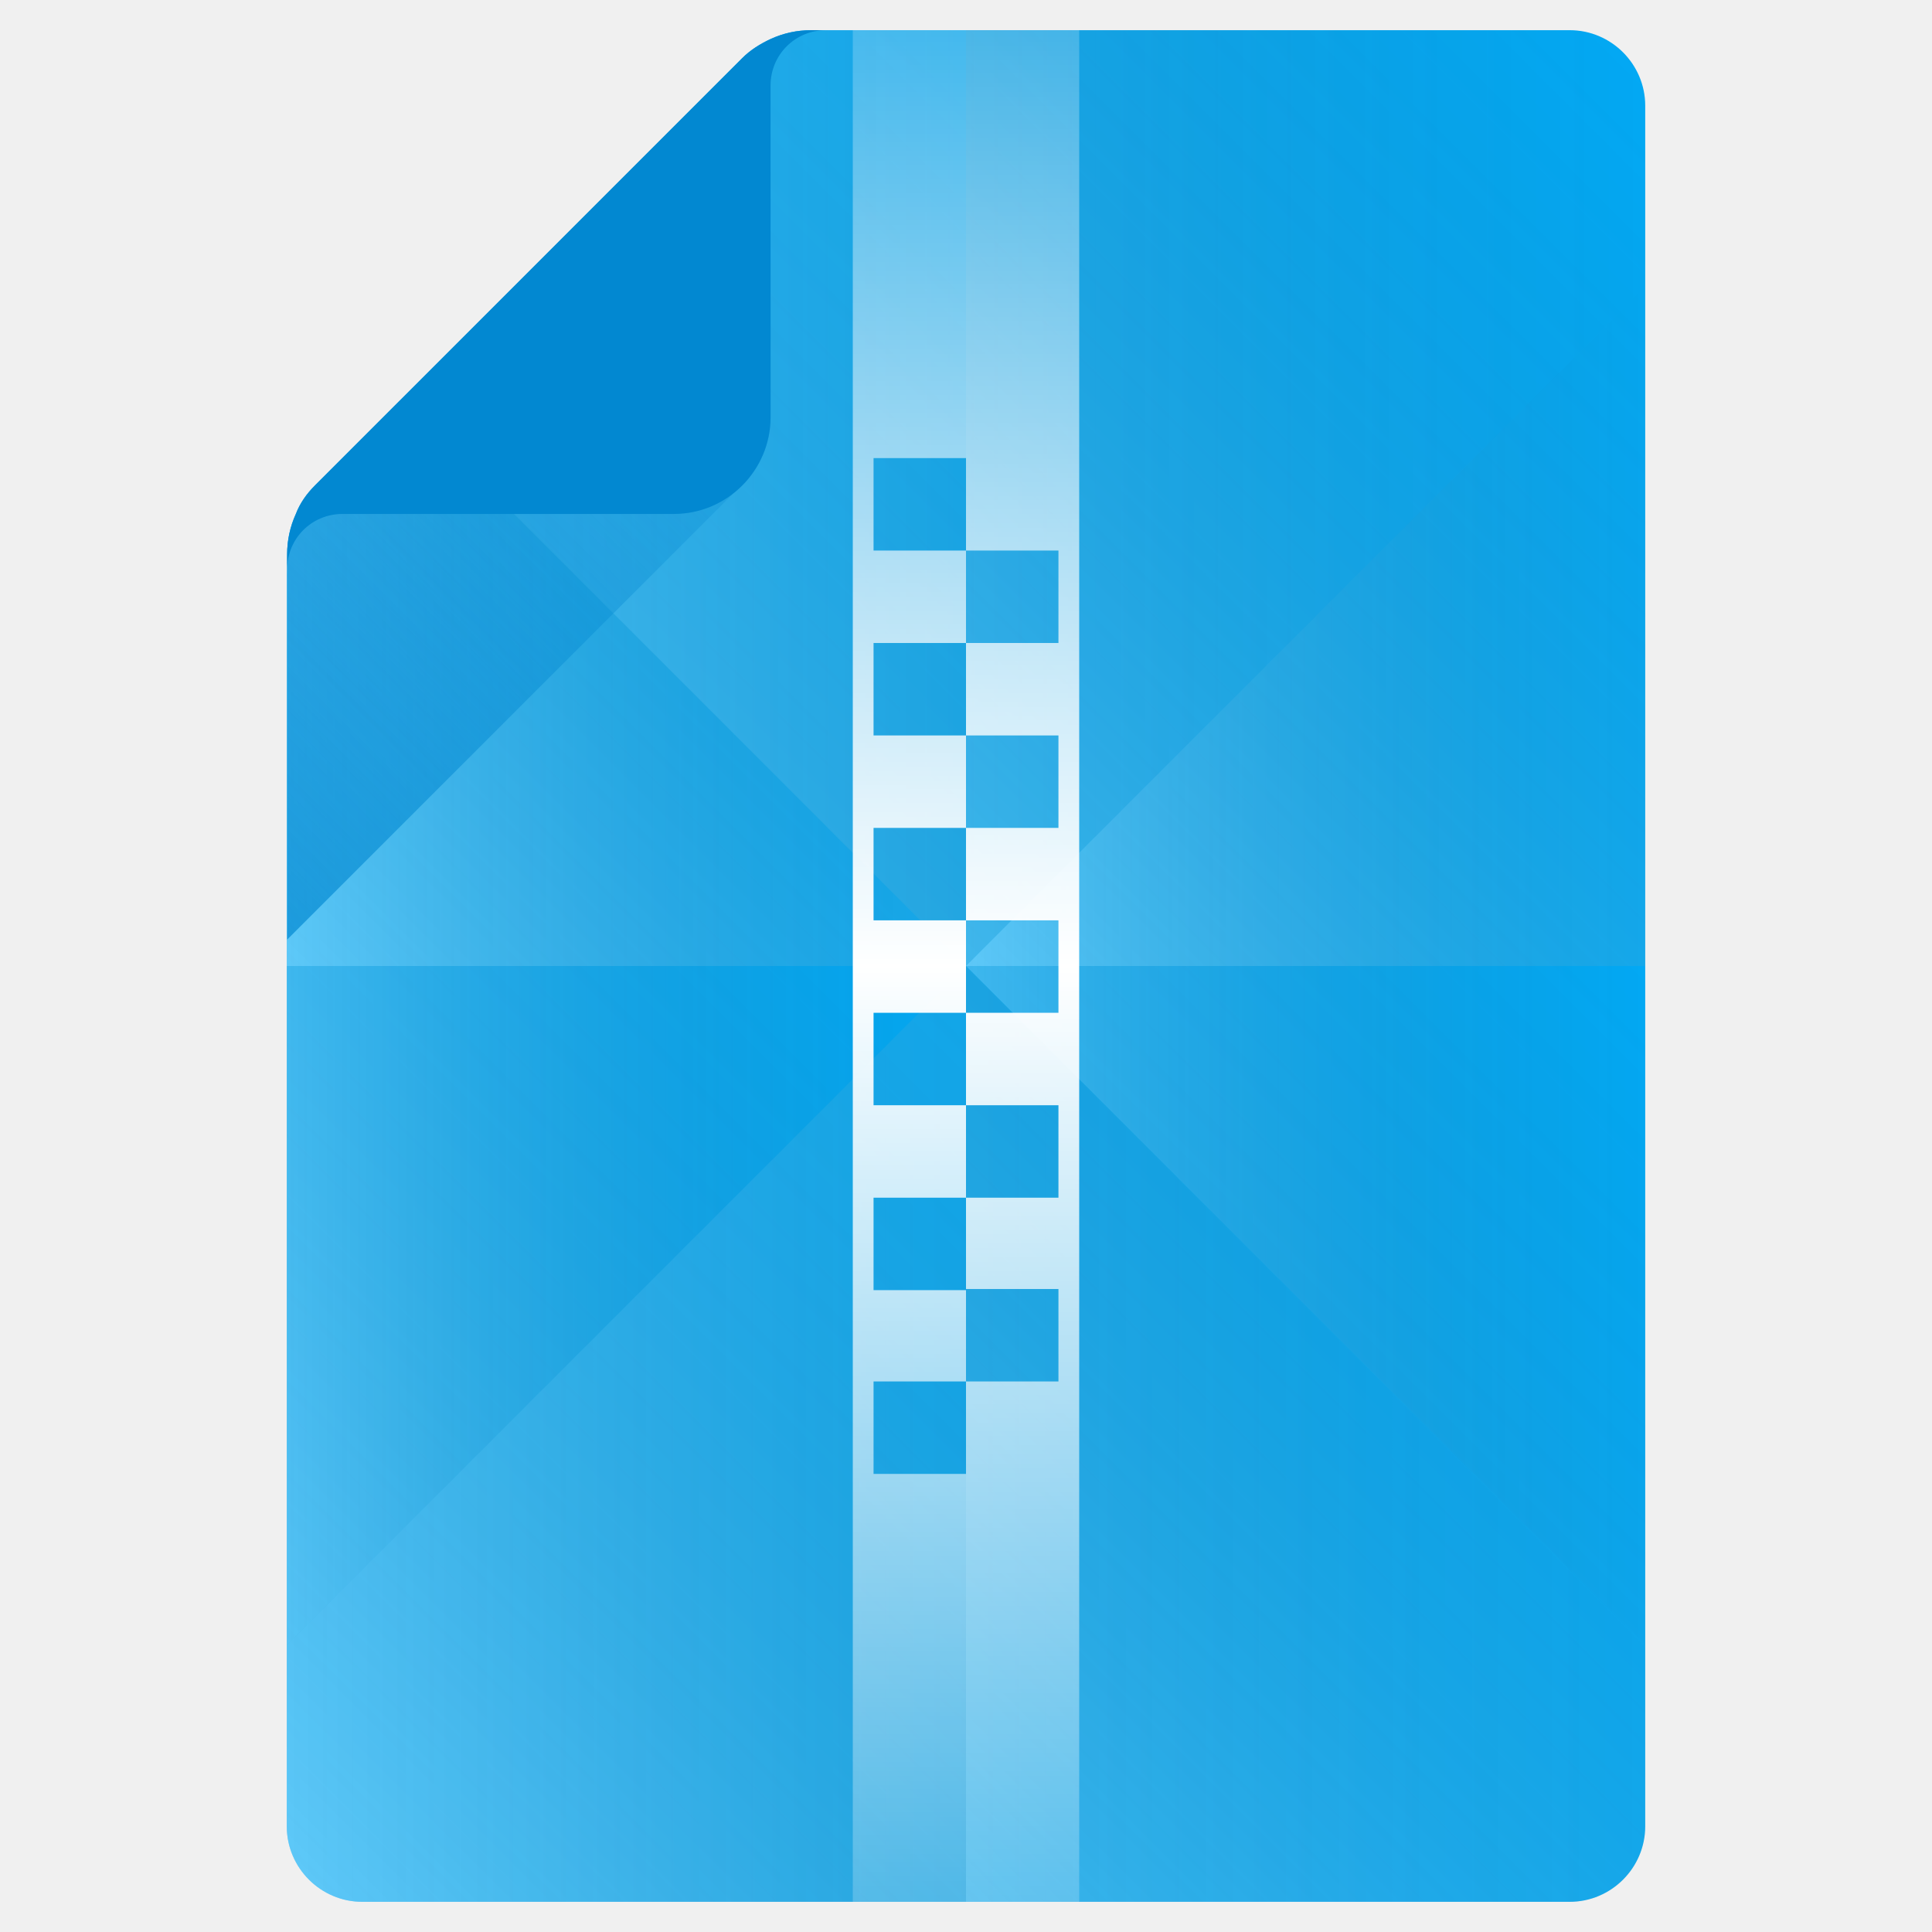
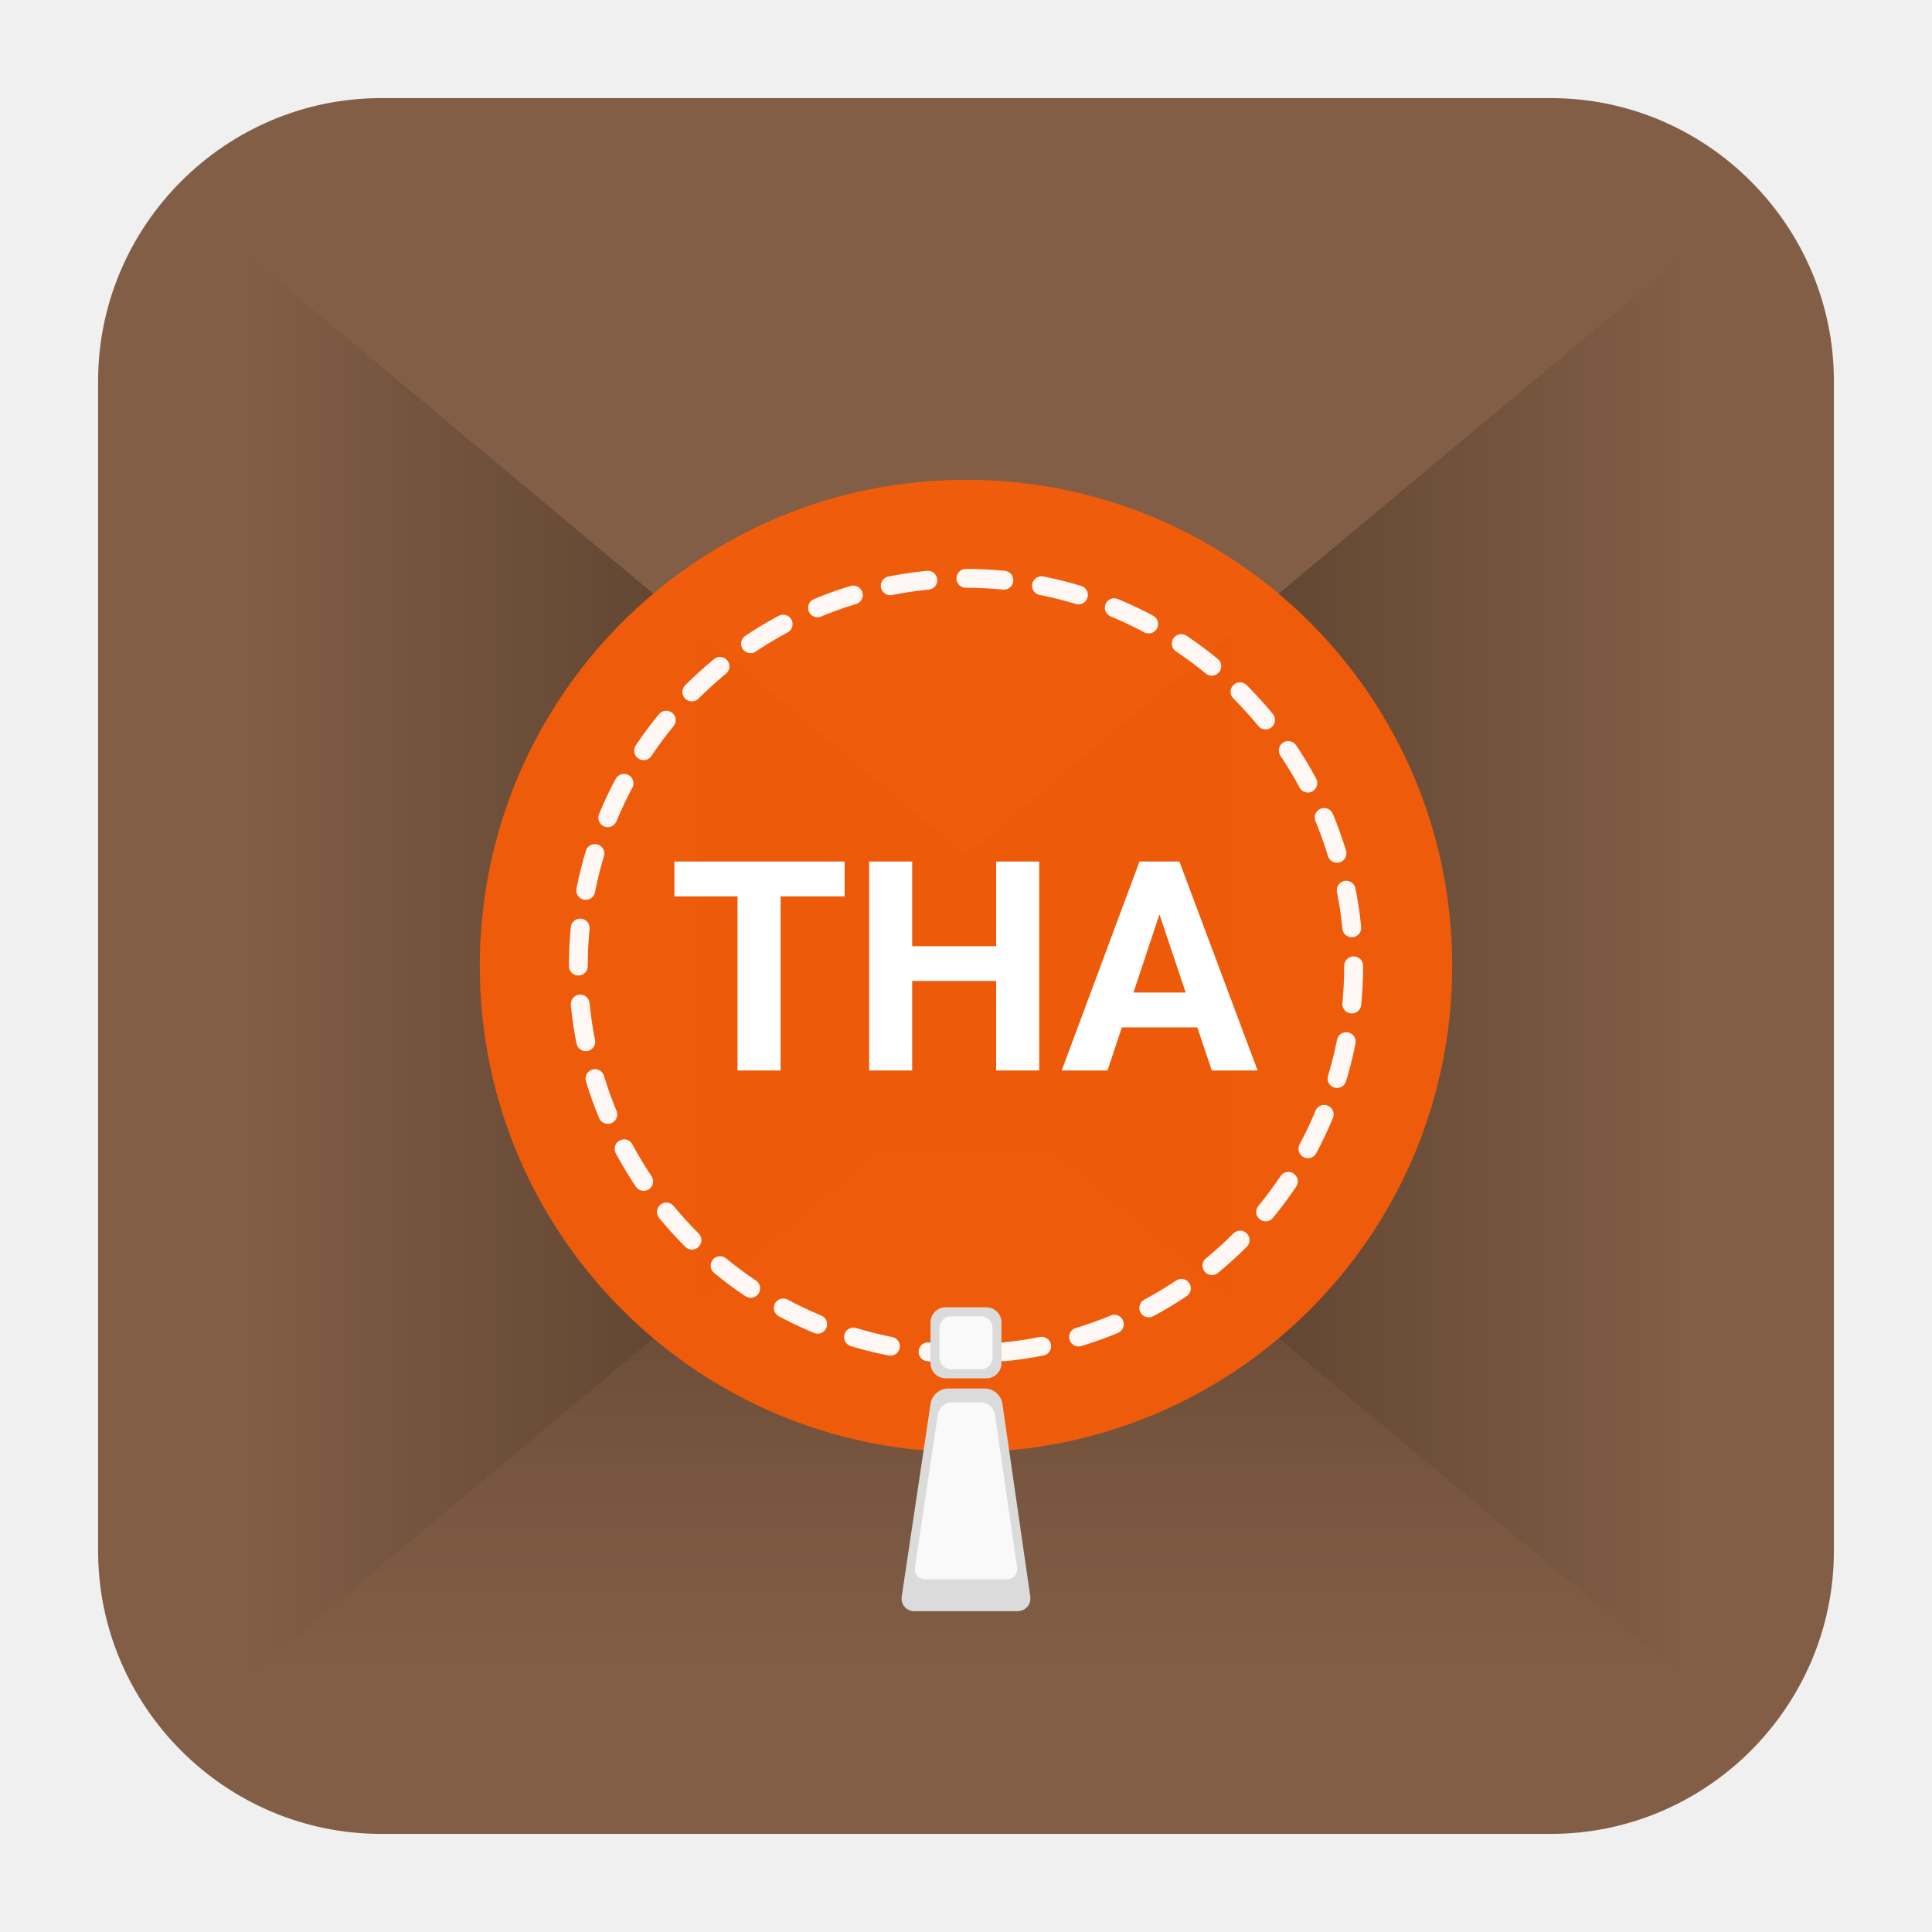
- <svg xmlns="http://www.w3.org/2000/svg" version="1.1" id="Layer_1" x="0px" y="0px" viewBox="0 0 512 512" enable-background="new 0 0 512 512" xml:space="preserve">
+ <svg xmlns="http://www.w3.org/2000/svg" version="1.1" id="Layer_2" x="0px" y="0px" viewBox="0 0 512 512" enable-background="new 0 0 512 512" xml:space="preserve">
+   <path fill="#825E46" d="M411,486H101c-41.25,0-75-33.75-75-75V101c0-41.25,33.75-75,75-75h310c41.25,0,75,33.75,75,75v310  C486,452.25,452.25,486,411,486z" />
  <g>
-     <path fill="#03A9F4" d="M416,8H219h-4.1c-3.7,0-7.3,0.8-10.6,2.3c-2.8,1.3-5.4,2.9-7.6,5.1L83.5,128.6c-2.2,2.2-4,4.7-5.1,7.6   c-1.5,3.3-2.3,6.9-2.3,10.6l-0.1,5.7V484c0,11,9,20,20,20h320c11,0,20-9,20-20V28C436,17,427,8,416,8z" />
-     <g>
-       <linearGradient id="SVGID_1_" gradientUnits="userSpaceOnUse" x1="91.025" y1="271.025" x2="305.025" y2="57.025">
-         <stop offset="0" style="stop-color:#FFFFFF;stop-opacity:0.2" />
-         <stop offset="1" style="stop-color:#231F20;stop-opacity:0" />
-       </linearGradient>
-       <path fill="url(#SVGID_1_)" d="M256,256V8h-37h-4.1c-3.7,0-7.3,0.8-10.6,2.3c-2.8,1.3-5.4,2.9-7.6,5.1L83.5,128.6    c-2.2,2.2-4,4.7-5.1,7.6c-1.5,3.3-2.3,6.9-2.3,10.6l-0.1,5.7V256H256z" />
-       <linearGradient id="SVGID_2_" gradientUnits="userSpaceOnUse" x1="239" y1="239" x2="447.125" y2="30.875">
-         <stop offset="0" style="stop-color:#FFFFFF;stop-opacity:0.2" />
-         <stop offset="1" style="stop-color:#231F20;stop-opacity:0" />
-       </linearGradient>
-       <path fill="url(#SVGID_2_)" d="M416,8H256v248h180V28C436,17,427,8,416,8z" />
-       <linearGradient id="SVGID_3_" gradientUnits="userSpaceOnUse" x1="64.875" y1="481.125" x2="273" y2="273">
-         <stop offset="0" style="stop-color:#FFFFFF;stop-opacity:0.2" />
-         <stop offset="1" style="stop-color:#231F20;stop-opacity:0" />
-       </linearGradient>
-       <path fill="url(#SVGID_3_)" d="M76,484c0,11,9,20,20,20h160V256H76V484z" />
-       <linearGradient id="SVGID_4_" gradientUnits="userSpaceOnUse" x1="236.062" y1="484.062" x2="450.062" y2="270.062">
-         <stop offset="0" style="stop-color:#FFFFFF;stop-opacity:0.2" />
-         <stop offset="1" style="stop-color:#231F20;stop-opacity:0" />
-       </linearGradient>
-       <path fill="url(#SVGID_4_)" d="M256,256v248h160c11,0,20-9,20-20V256H256z" />
-     </g>
-     <g>
-       <linearGradient id="SVGID_5_" gradientUnits="userSpaceOnUse" x1="76" y1="271.025" x2="256" y2="271.025">
-         <stop offset="0" style="stop-color:#FFFFFF;stop-opacity:0.2" />
-         <stop offset="1" style="stop-color:#231F20;stop-opacity:0" />
-       </linearGradient>
-       <path fill="url(#SVGID_5_)" d="M256,256L106,106l-22.5,22.5c-2.2,2.2-4,4.7-5.1,7.6c-1.5,3.3-2.3,6.9-2.3,10.6l-0.1,5.7V436    L256,256z" />
-       <linearGradient id="SVGID_6_" gradientUnits="userSpaceOnUse" x1="106.05" y1="132" x2="436" y2="132">
-         <stop offset="0" style="stop-color:#FFFFFF;stop-opacity:0.2" />
-         <stop offset="1" style="stop-color:#231F20;stop-opacity:0" />
-       </linearGradient>
-       <path fill="url(#SVGID_6_)" d="M256,256L436,76V28c0-11-9-20-20-20H219h-4.1c-3.7,0-7.3,0.8-10.6,2.3c-2.8,1.3-5.4,2.9-7.6,5.1    L106,106L256,256z" />
-       <linearGradient id="SVGID_7_" gradientUnits="userSpaceOnUse" x1="76" y1="380" x2="436" y2="380">
-         <stop offset="0" style="stop-color:#FFFFFF;stop-opacity:0.2" />
-         <stop offset="1" style="stop-color:#231F20;stop-opacity:0" />
-       </linearGradient>
-       <path fill="url(#SVGID_7_)" d="M436,484v-48L256,256L76,436v48c0,11,9,20,20,20h320C427,504,436,495,436,484z" />
-       <linearGradient id="SVGID_8_" gradientUnits="userSpaceOnUse" x1="256" y1="256" x2="436" y2="256">
-         <stop offset="0" style="stop-color:#FFFFFF;stop-opacity:0.2" />
-         <stop offset="1" style="stop-color:#231F20;stop-opacity:0" />
-       </linearGradient>
-       <polygon fill="url(#SVGID_8_)" points="436,436 436,76 256,256   " />
-     </g>
-     <linearGradient id="SVGID_9_" gradientUnits="userSpaceOnUse" x1="95.8" y1="-70.4" x2="462.7" y2="-437.3" gradientTransform="matrix(0.5 0 0 0.5 0 256)">
-       <stop offset="0" style="stop-color:#0288D1" />
-       <stop offset="1" style="stop-color:#0288D1;stop-opacity:0" />
+     <linearGradient id="SVGID_1_" gradientUnits="userSpaceOnUse" x1="256" y1="443.014" x2="256" y2="227.272">
+       <stop offset="0" style="stop-color:#825E46" />
+       <stop offset="0.329" style="stop-color:#73523C" />
+       <stop offset="0.962" style="stop-color:#4B3423" />
+       <stop offset="1" style="stop-color:#483221" />
    </linearGradient>
-     <path opacity="0.7" fill="url(#SVGID_9_)" enable-background="new    " d="M196.7,15.6L83.5,128.8c-2.2,2.2-4,4.7-5.1,7.6   c-1.5,3.3-2.3,6.9-2.3,10.6v102l120.6-120.6c4.9-4.9,7.6-11.3,7.6-18.1v-100C201.5,11.6,198.9,13.4,196.7,15.6z" />
-     <path fill="#0288D1" d="M214.9,8c-3.7,0-7.3,0.8-10.6,2.3c-2.8,1.3-5.4,2.9-7.6,5.1L83.5,128.6c-2.2,2.2-4,4.7-5.1,7.6   c-1.5,3.3-2.3,6.9-2.3,10.6v4.1c0-8.2,6.5-14.7,14.7-14.7h87.8c14.1,0,25.6-11.5,25.6-25.6V22.7c0-8.2,6.5-14.7,14.7-14.7H214.9z" />
+     <polygon fill="url(#SVGID_1_)" points="68.934,443.014 256,227.272 443.066,443.014  " />
+     <linearGradient id="SVGID_2_" gradientUnits="userSpaceOnUse" x1="220.708" y1="256" x2="447.57" y2="256">
+       <stop offset="0" style="stop-color:#483221" />
+       <stop offset="0.312" style="stop-color:#563D2A" />
+       <stop offset="0.902" style="stop-color:#7B5942" />
+       <stop offset="1" style="stop-color:#825E46" />
+     </linearGradient>
+     <polygon fill="url(#SVGID_2_)" points="447.57,445.439 220.708,256 447.57,66.561  " />
+     <linearGradient id="SVGID_3_" gradientUnits="userSpaceOnUse" x1="64.43" y1="256" x2="291.292" y2="256">
+       <stop offset="0" style="stop-color:#825E46" />
+       <stop offset="0.098" style="stop-color:#7B5942" />
+       <stop offset="0.688" style="stop-color:#563D2A" />
+       <stop offset="1" style="stop-color:#483221" />
+     </linearGradient>
+     <polygon fill="url(#SVGID_3_)" points="64.43,445.439 291.292,256 64.43,66.561  " />
  </g>
  <g display="none">
-     <rect x="231.5" y="107.4" display="inline" fill="#FFFFFF" width="24.5" height="24.5" />
-     <rect x="231.5" y="156.4" display="inline" fill="#FFFFFF" width="24.5" height="24.5" />
-     <rect x="231.5" y="205.4" display="inline" fill="#FFFFFF" width="24.5" height="24.5" />
-     <rect x="231.5" y="254.4" display="inline" fill="#FFFFFF" width="24.5" height="24.5" />
+     <g display="inline" opacity="0.95" enable-background="new    ">
+       <circle opacity="0.95" fill="#F45C08" enable-background="new    " cx="256" cy="250.081" r="129.794" />
+       <path fill="#FFFFFF" d="M253.249,352.989c-0.008,0-0.017,0-0.025,0c-3.367-0.033-6.762-0.127-10.088-0.279    c-1.399-0.063-2.482-1.25-2.418-2.649c0.064-1.4,1.229-2.492,2.65-2.418c3.266,0.149,6.599,0.241,9.906,0.273    c1.401,0.014,2.525,1.16,2.512,2.561C255.771,351.869,254.638,352.989,253.249,352.989z M265.239,352.852    c-1.361,0-2.488-1.081-2.533-2.452c-0.046-1.4,1.051-2.573,2.451-2.62c3.326-0.11,6.65-0.28,9.881-0.507    c1.401-0.095,2.61,0.955,2.708,2.353c0.098,1.397-0.956,2.61-2.353,2.708c-3.292,0.231-6.68,0.404-10.067,0.517    C265.296,352.852,265.268,352.852,265.239,352.852z M231.291,351.894c-0.078,0-0.156-0.003-0.235-0.011    c-3.416-0.314-6.794-0.698-10.04-1.138c-1.388-0.189-2.36-1.467-2.171-2.855c0.189-1.388,1.471-2.36,2.855-2.172    c3.173,0.432,6.477,0.806,9.821,1.115c1.395,0.128,2.421,1.363,2.293,2.757C233.693,350.906,232.587,351.894,231.291,351.894z     M287.151,351.215c-1.266,0-2.361-0.946-2.516-2.235c-0.166-1.391,0.826-2.653,2.217-2.82c3.344-0.4,6.631-0.872,9.77-1.402    c1.386-0.237,2.691,0.698,2.924,2.078c0.234,1.382-0.697,2.691-2.078,2.924c-3.22,0.544-6.59,1.027-10.014,1.438    C287.353,351.209,287.251,351.215,287.151,351.215z M209.534,348.793c-0.165,0-0.334-0.016-0.503-0.05    c-3.47-0.699-6.799-1.483-9.896-2.332c-1.351-0.371-2.146-1.767-1.775-3.117c0.371-1.351,1.769-2.143,3.117-1.775    c2.985,0.818,6.199,1.576,9.555,2.251c1.373,0.276,2.262,1.614,1.986,2.987C211.776,347.962,210.717,348.793,209.534,348.793z     M308.789,347.387c-1.14,0-2.177-0.775-2.461-1.932c-0.334-1.36,0.497-2.735,1.858-3.068c3.344-0.821,6.502-1.735,9.388-2.714    c1.329-0.452,2.766,0.26,3.217,1.586s-0.26,2.767-1.586,3.217c-3.023,1.026-6.323,1.981-9.808,2.837    C309.193,347.362,308.989,347.387,308.789,347.387z M188.448,342.678c-0.323,0-0.651-0.062-0.968-0.193    c-3.53-1.46-6.654-3.065-9.286-4.773c-1.175-0.762-1.51-2.333-0.748-3.508c0.762-1.176,2.334-1.509,3.508-0.748    c2.373,1.539,5.221,2.999,8.465,4.341c1.294,0.536,1.91,2.019,1.374,3.313C190.388,342.087,189.444,342.678,188.448,342.678z     M329.406,339.911c-0.9,0-1.772-0.48-2.231-1.326c-0.668-1.232-0.212-2.771,1.018-3.44c3.085-1.675,5.608-3.484,7.498-5.373    c0.991-0.991,2.596-0.991,3.587,0c0.991,0.991,0.991,2.596,0,3.587c-2.235,2.235-5.15,4.336-8.663,6.245    C330.23,339.812,329.815,339.911,329.406,339.911z M171.032,329.843c-0.809,0-1.604-0.385-2.095-1.104    c-1.773-2.591-3.44-5.693-4.954-9.222c-0.552-1.288,0.043-2.779,1.331-3.332c1.288-0.55,2.778,0.044,3.331,1.331    c1.385,3.227,2.892,6.04,4.479,8.358c0.791,1.156,0.495,2.735-0.66,3.526C172.024,329.7,171.526,329.843,171.032,329.843z     M344.18,324.313c-0.379,0-0.765-0.086-1.128-0.267c-1.254-0.624-1.766-2.146-1.141-3.4c1.305-2.623,2.535-5.626,3.657-8.926    c0.452-1.326,1.892-2.038,3.218-1.585c1.327,0.451,2.036,1.891,1.585,3.218c-1.195,3.513-2.514,6.727-3.919,9.552    C346.009,323.797,345.112,324.313,344.18,324.313z M162.372,309.739c-1.106,0-2.123-0.729-2.439-1.847    c-0.872-3.081-1.68-6.407-2.401-9.885c-0.284-1.372,0.597-2.715,1.969-2.999c1.369-0.281,2.714,0.597,2.998,1.969    c0.697,3.36,1.476,6.568,2.315,9.534c0.382,1.347-0.402,2.749-1.75,3.131C162.833,309.707,162.601,309.739,162.372,309.739z     M351.217,303.533c-0.189,0-0.381-0.022-0.574-0.066c-1.365-0.316-2.215-1.678-1.899-3.043c0.705-3.047,1.351-6.293,1.92-9.652    c0.235-1.38,1.545-2.311,2.925-2.077c1.381,0.234,2.31,1.544,2.077,2.925c-0.586,3.457-1.251,6.804-1.98,9.947    C353.414,302.741,352.371,303.533,351.217,303.533z M157.977,288.212c-1.244,0-2.33-0.915-2.509-2.183    c-0.456-3.238-0.853-6.614-1.182-10.037c-0.134-1.395,0.888-2.633,2.283-2.767c1.395-0.13,2.633,0.888,2.767,2.282    c0.322,3.349,0.71,6.651,1.155,9.815c0.195,1.387-0.771,2.67-2.158,2.865C158.213,288.204,158.094,288.212,157.977,288.212z     M354.82,281.856c-0.093,0-0.188-0.005-0.283-0.016c-1.392-0.155-2.396-1.409-2.24-2.801c0.357-3.209,0.656-6.523,0.89-9.851    c0.098-1.398,1.305-2.452,2.709-2.352c1.397,0.099,2.45,1.311,2.352,2.709c-0.239,3.395-0.545,6.778-0.91,10.055    C357.194,280.897,356.095,281.856,354.82,281.856z M155.947,266.326c-1.344,0-2.465-1.055-2.531-2.412    c-0.163-3.321-0.269-6.712-0.314-10.077c-0.018-1.401,1.102-2.551,2.503-2.57c0.011,0,0.023,0,0.034,0    c1.386,0,2.518,1.114,2.536,2.503c0.044,3.305,0.147,6.635,0.308,9.895c0.069,1.399-1.01,2.589-2.409,2.658    C156.031,266.325,155.989,266.326,155.947,266.326z M356.291,259.924c-0.022,0-0.045,0-0.067-0.001    c-1.4-0.037-2.506-1.201-2.469-2.602c0.062-2.397,0.094-4.833,0.094-7.241c0.001-0.89-0.003-1.776-0.012-2.662    c-0.014-1.401,1.111-2.548,2.511-2.562c0.009,0,0.018,0,0.027,0c1.389,0,2.522,1.119,2.535,2.511    c0.009,0.905,0.013,1.81,0.012,2.716c0,2.448-0.033,4.929-0.096,7.37C358.79,258.832,357.662,259.924,356.291,259.924z     M155.736,244.346c-0.025,0-0.051-0.001-0.076-0.001c-1.4-0.041-2.502-1.21-2.461-2.61c0.1-3.373,0.261-6.763,0.481-10.075    c0.093-1.398,1.306-2.454,2.699-2.363c1.398,0.093,2.456,1.301,2.363,2.699c-0.216,3.25-0.375,6.577-0.472,9.889    C158.23,243.259,157.103,244.346,155.736,244.346z M355.999,237.945c-1.34,0-2.459-1.049-2.53-2.402    c-0.177-3.337-0.416-6.658-0.71-9.87c-0.128-1.395,0.9-2.63,2.295-2.757c1.392-0.12,2.63,0.9,2.756,2.295    c0.3,3.276,0.544,6.662,0.724,10.064c0.074,1.398-0.999,2.593-2.398,2.667C356.09,237.944,356.045,237.945,355.999,237.945z     M157.293,222.421c-0.097,0-0.195-0.005-0.294-0.017c-1.392-0.161-2.389-1.419-2.229-2.81c0.395-3.426,0.863-6.796,1.391-10.017    c0.226-1.383,1.529-2.321,2.913-2.094c1.383,0.226,2.32,1.531,2.094,2.913c-0.515,3.143-0.971,6.433-1.358,9.779    C159.661,221.468,158.564,222.421,157.293,222.421z M353.881,216.07c-1.239,0-2.323-0.909-2.507-2.172    c-0.49-3.367-1.052-6.636-1.67-9.715c-0.275-1.374,0.614-2.71,1.987-2.986c1.375-0.271,2.711,0.614,2.986,1.987    c0.636,3.168,1.214,6.526,1.716,9.983c0.202,1.386-0.758,2.673-2.144,2.875C354.126,216.061,354.002,216.07,353.881,216.07z     M161.006,200.764c-0.195,0-0.393-0.022-0.591-0.07c-1.362-0.325-2.203-1.693-1.879-3.056c0.831-3.486,1.758-6.791,2.754-9.823    c0.437-1.332,1.872-2.058,3.201-1.618c1.331,0.437,2.056,1.87,1.618,3.201c-0.952,2.9-1.84,6.068-2.639,9.418    C163.193,199.98,162.154,200.764,161.006,200.764z M349.358,194.571c-1.099,0-2.111-0.719-2.434-1.827    c-0.97-3.328-2.04-6.416-3.18-9.18c-0.535-1.294,0.081-2.778,1.376-3.312c1.3-0.534,2.779,0.083,3.312,1.377    c1.21,2.931,2.341,6.193,3.363,9.695c0.391,1.344-0.38,2.753-1.725,3.145C349.832,194.539,349.593,194.571,349.358,194.571z     M168.252,180.065c-0.394,0-0.794-0.092-1.167-0.286c-1.243-0.645-1.727-2.177-1.081-3.42c1.828-3.521,3.842-6.479,5.982-8.792    c0.952-1.027,2.556-1.089,3.585-0.139c1.028,0.952,1.09,2.556,0.139,3.585c-1.833,1.981-3.584,4.566-5.205,7.684    C170.054,179.566,169.169,180.065,168.252,180.065z M340.417,174.603c-0.786,0-1.56-0.364-2.056-1.049    c-0.863-1.191-1.762-2.256-2.67-3.164c-1.077-1.077-2.369-2.137-3.841-3.149c-1.154-0.793-1.448-2.372-0.654-3.527    c0.795-1.155,2.373-1.447,3.527-0.653c1.728,1.187,3.26,2.446,4.556,3.742c1.097,1.097,2.171,2.367,3.19,3.776    c0.822,1.134,0.569,2.72-0.566,3.542C341.453,174.447,340.933,174.603,340.417,174.603z M183.514,164.84    c-0.917,0-1.803-0.499-2.255-1.371c-0.644-1.244-0.158-2.774,1.086-3.419c2.794-1.447,5.997-2.807,9.517-4.042    c1.322-0.465,2.77,0.232,3.233,1.554c0.464,1.322-0.232,2.769-1.554,3.233c-3.297,1.157-6.279,2.422-8.864,3.76    C184.305,164.748,183.907,164.84,183.514,164.84z M322.657,162.195c-0.313,0-0.631-0.058-0.939-0.181    c-2.783-1.111-5.885-2.153-9.22-3.099c-1.347-0.382-2.13-1.785-1.748-3.132c0.382-1.347,1.782-2.131,3.133-1.748    c3.501,0.994,6.77,2.093,9.716,3.269c1.301,0.519,1.935,1.994,1.416,3.296C324.618,161.59,323.665,162.195,322.657,162.195z     M204.214,157.606c-1.148,0-2.188-0.784-2.466-1.949c-0.324-1.363,0.517-2.731,1.88-3.055c3.136-0.747,6.482-1.431,9.942-2.034    c1.386-0.238,2.694,0.684,2.934,2.063c0.24,1.38-0.684,2.694-2.063,2.934c-3.359,0.585-6.602,1.248-9.638,1.971    C204.605,157.584,204.408,157.606,204.214,157.606z M301.525,156.254c-0.161,0-0.325-0.015-0.489-0.048    c-3.091-0.603-6.363-1.15-9.724-1.624c-1.387-0.196-2.352-1.479-2.157-2.866c0.195-1.387,1.472-2.347,2.866-2.157    c3.448,0.486,6.809,1.048,9.988,1.668c1.374,0.269,2.271,1.601,2.003,2.975C303.775,155.414,302.714,156.254,301.525,156.254z     M225.872,153.899c-1.271,0-2.368-0.953-2.517-2.247c-0.161-1.392,0.838-2.649,2.23-2.809c3.269-0.376,6.652-0.695,10.053-0.946    c1.402-0.109,2.613,0.946,2.716,2.343c0.103,1.397-0.946,2.613-2.343,2.716c-3.333,0.246-6.646,0.558-9.847,0.926    C226.067,153.894,225.969,153.899,225.872,153.899z M279.755,153.253c-0.074,0-0.15-0.003-0.225-0.01    c-3.23-0.284-6.552-0.512-9.874-0.676c-1.399-0.069-2.477-1.26-2.408-2.659c0.069-1.399,1.268-2.485,2.659-2.408    c3.385,0.168,6.773,0.4,10.066,0.69c1.396,0.123,2.427,1.353,2.305,2.749C282.162,152.259,281.055,153.253,279.755,153.253z     M247.796,152.351c-1.366,0-2.494-1.087-2.534-2.462c-0.041-1.4,1.061-2.569,2.461-2.61c3.322-0.097,6.716-0.135,10.083-0.115    c1.401,0.008,2.529,1.15,2.522,2.551c-0.008,1.396-1.142,2.522-2.536,2.522c-0.005,0-0.01,0-0.015,0    c-3.31-0.019-6.642,0.018-9.904,0.113C247.847,152.35,247.822,152.351,247.796,152.351z" />
+     </g>
    <g display="inline">
-       <rect x="256" y="131.9" fill="#FFFFFF" width="24.5" height="24.5" />
-       <rect x="256" y="180.9" fill="#FFFFFF" width="24.5" height="24.5" />
-       <rect x="256" y="229.9" fill="#FFFFFF" width="24.5" height="24.5" />
-       <rect x="256" y="278.9" fill="#FFFFFF" width="24.5" height="24.5" />
-     </g>
-     <rect x="231.5" y="303.4" display="inline" fill="#FFFFFF" width="24.5" height="24.5" />
-     <rect x="256" y="327.6" display="inline" fill="#FFFFFF" width="24.5" height="24.5" />
-     <rect x="231.5" y="352.1" display="inline" fill="#FFFFFF" width="24.5" height="24.5" />
-   </g>
-   <rect x="226" y="8" display="none" fill="#FFFFFF" width="60" height="496" />
-   <linearGradient id="SVGID_10_" gradientUnits="userSpaceOnUse" x1="256" y1="504" x2="256" y2="8">
-     <stop offset="0" style="stop-color:#FFFFFF;stop-opacity:0.2" />
-     <stop offset="0.5" style="stop-color:#FFFFFF" />
-     <stop offset="1" style="stop-color:#FFFFFF;stop-opacity:0.2" />
-   </linearGradient>
-   <path fill="url(#SVGID_10_)" d="M226,8v496h60V8H226z M280.5,170.4H256v24.5h24.5v24.5H256v24.5h24.5v24.5H256v24.5h24.5v24.5H256  v24.2h24.5v24.5H256v24.5h-24.5v-24.5H256v-24.2h-24.5v-24.5H256v-24.5h-24.5v-24.5H256v-24.5h-24.5v-24.5H256v-24.5h-24.5v-24.5  H256v-24.5h-24.5v-24.5H256v24.5h24.5V170.4z" />
-   <g id="g108" display="none">
-     <g id="g146" transform="translate(270.7294,111.5949)" display="inline">
-       <path id="path148" fill="#DBDBDB" d="M4,376.9c0.4,2.4-1.4,4.4-3.8,4.4h-29.8c-2.4,0-4.1-2-3.8-4.4l8.4-56.1    c0.4-2.4,2.6-4.4,5.1-4.4h10.8c2.4,0,4.7,1.9,5,4.4L4,376.9z" />
-     </g>
-     <g id="g150" transform="translate(264.1354,165.0223)" display="inline">
-       <path id="path152" fill="#DBDBDB" d="M2.2,255.7c0,2.4-2,4.4-4.4,4.4H-14c-2.4,0-4.4-2-4.4-4.4v-11.9c0-2.4,2-4.4,4.4-4.4h11.9    c2.4,0,4.4,2,4.4,4.4v11.9H2.2z" />
-     </g>
-     <g id="g154" transform="translate(262.0619,166.2135)" display="inline">
-       <path id="path156" fill="#F9F9F9" d="M1.7,253c0,1.8-1.4,3.2-3.2,3.2h-8.9c-1.8,0-3.2-1.4-3.2-3.2v-8.9c0-1.8,1.4-3.2,3.2-3.2h8.9    c1.8,0,3.2,1.4,3.2,3.2V253z" />
-     </g>
-     <g id="g158" transform="translate(267.7075,118.2056)" display="inline">
-       <path id="path160" fill="#F9F9F9" d="M3.2,361.9c0.3,1.9-1.1,3.5-3,3.5h-23.8c-1.9,0-3.2-1.5-2.9-3.5l6.6-44.6    c0.3-1.9,2.1-3.4,4-3.4h8.6c1.9,0,3.7,1.6,4,3.4L3.2,361.9z" />
+       <path fill="#DBDBDB" d="M273.028,417.025c0.315,2.179-1.228,3.961-3.429,3.961h-27.215c-2.201,0-3.736-1.781-3.41-3.958    l7.651-51.098c0.326-2.177,2.394-3.958,4.595-3.958h9.841c2.201,0,4.26,1.782,4.575,3.961L273.028,417.025z" />
+       <g>
+         <path fill="#DBDBDB" d="M265.405,355.259c0,2.201-1.801,4.002-4.002,4.002h-10.806c-2.201,0-4.002-1.801-4.002-4.002v-10.806     c0-2.201,1.801-4.002,4.002-4.002h10.806c2.201,0,4.002,1.801,4.002,4.002V355.259z" />
+         <path fill="#F9F9F9" d="M263.008,353.882c0,1.64-1.342,2.982-2.982,2.982h-8.052c-1.64,0-2.982-1.342-2.982-2.982v-8.052     c0-1.64,1.342-2.982,2.982-2.982h8.052c1.64,0,2.982,1.342,2.982,2.982V353.882z" />
+       </g>
+       <path fill="#F9F9F9" d="M269.535,409.383c0.251,1.732-0.976,3.148-2.726,3.148h-21.632c-1.75,0-2.969-1.416-2.71-3.146    l6.081-40.615c0.259-1.73,1.903-3.146,3.652-3.146h7.822c1.75,0,3.386,1.417,3.637,3.148L269.535,409.383z" />
    </g>
  </g>
+   <circle opacity="0.95" fill="#F45C08" enable-background="new    " cx="256" cy="256" r="128.85" />
+   <g opacity="0.95" enable-background="new    ">
+     <circle fill="none" stroke="#FFFFFF" stroke-width="5" stroke-linecap="round" stroke-linejoin="round" stroke-dasharray="10.086,10.086" cx="256" cy="256" r="102.73" />
+   </g>
+   <g>
+     <path fill="#DBDBDB" d="M273.028,423.025c0.315,2.179-1.228,3.961-3.429,3.961h-27.215c-2.201,0-3.736-1.781-3.41-3.958   l7.651-51.098c0.326-2.177,2.394-3.958,4.595-3.958h9.841c2.201,0,4.26,1.782,4.575,3.961L273.028,423.025z" />
+     <g>
+       <path fill="#DBDBDB" d="M265.405,361.259c0,2.201-1.801,4.002-4.002,4.002h-10.806c-2.201,0-4.002-1.801-4.002-4.002v-10.806    c0-2.201,1.801-4.002,4.002-4.002h10.806c2.201,0,4.002,1.801,4.002,4.002V361.259z" />
+       <path fill="#F9F9F9" d="M263.008,359.882c0,1.64-1.342,2.982-2.982,2.982h-8.052c-1.64,0-2.982-1.342-2.982-2.982v-8.052    c0-1.64,1.342-2.982,2.982-2.982h8.052c1.64,0,2.982,1.342,2.982,2.982V359.882z" />
+     </g>
+     <path fill="#F9F9F9" d="M269.535,415.383c0.251,1.732-0.976,3.148-2.726,3.148h-21.632c-1.75,0-2.969-1.416-2.71-3.146   l6.081-40.615c0.259-1.73,1.903-3.146,3.652-3.146h7.822c1.75,0,3.386,1.417,3.637,3.148L269.535,415.383z" />
+   </g>
+   <g>
+     <path fill="#FFFFFF" d="M223.827,237.556h-16.961v46.13h-11.409v-46.13h-16.733v-9.241h45.104V237.556z" />
+     <path fill="#FFFFFF" d="M275.396,283.686h-11.409v-23.73H241.74v23.73h-11.409v-55.371h11.409v22.438h22.247v-22.438h11.409   V283.686z" />
+     <path fill="#FFFFFF" d="M317.305,272.276h-20.004l-3.803,11.409h-12.132l20.612-55.371h10.572l20.726,55.371h-12.131   L317.305,272.276z M300.381,263.035h13.843l-6.959-20.726L300.381,263.035z" />
+   </g>
</svg>
